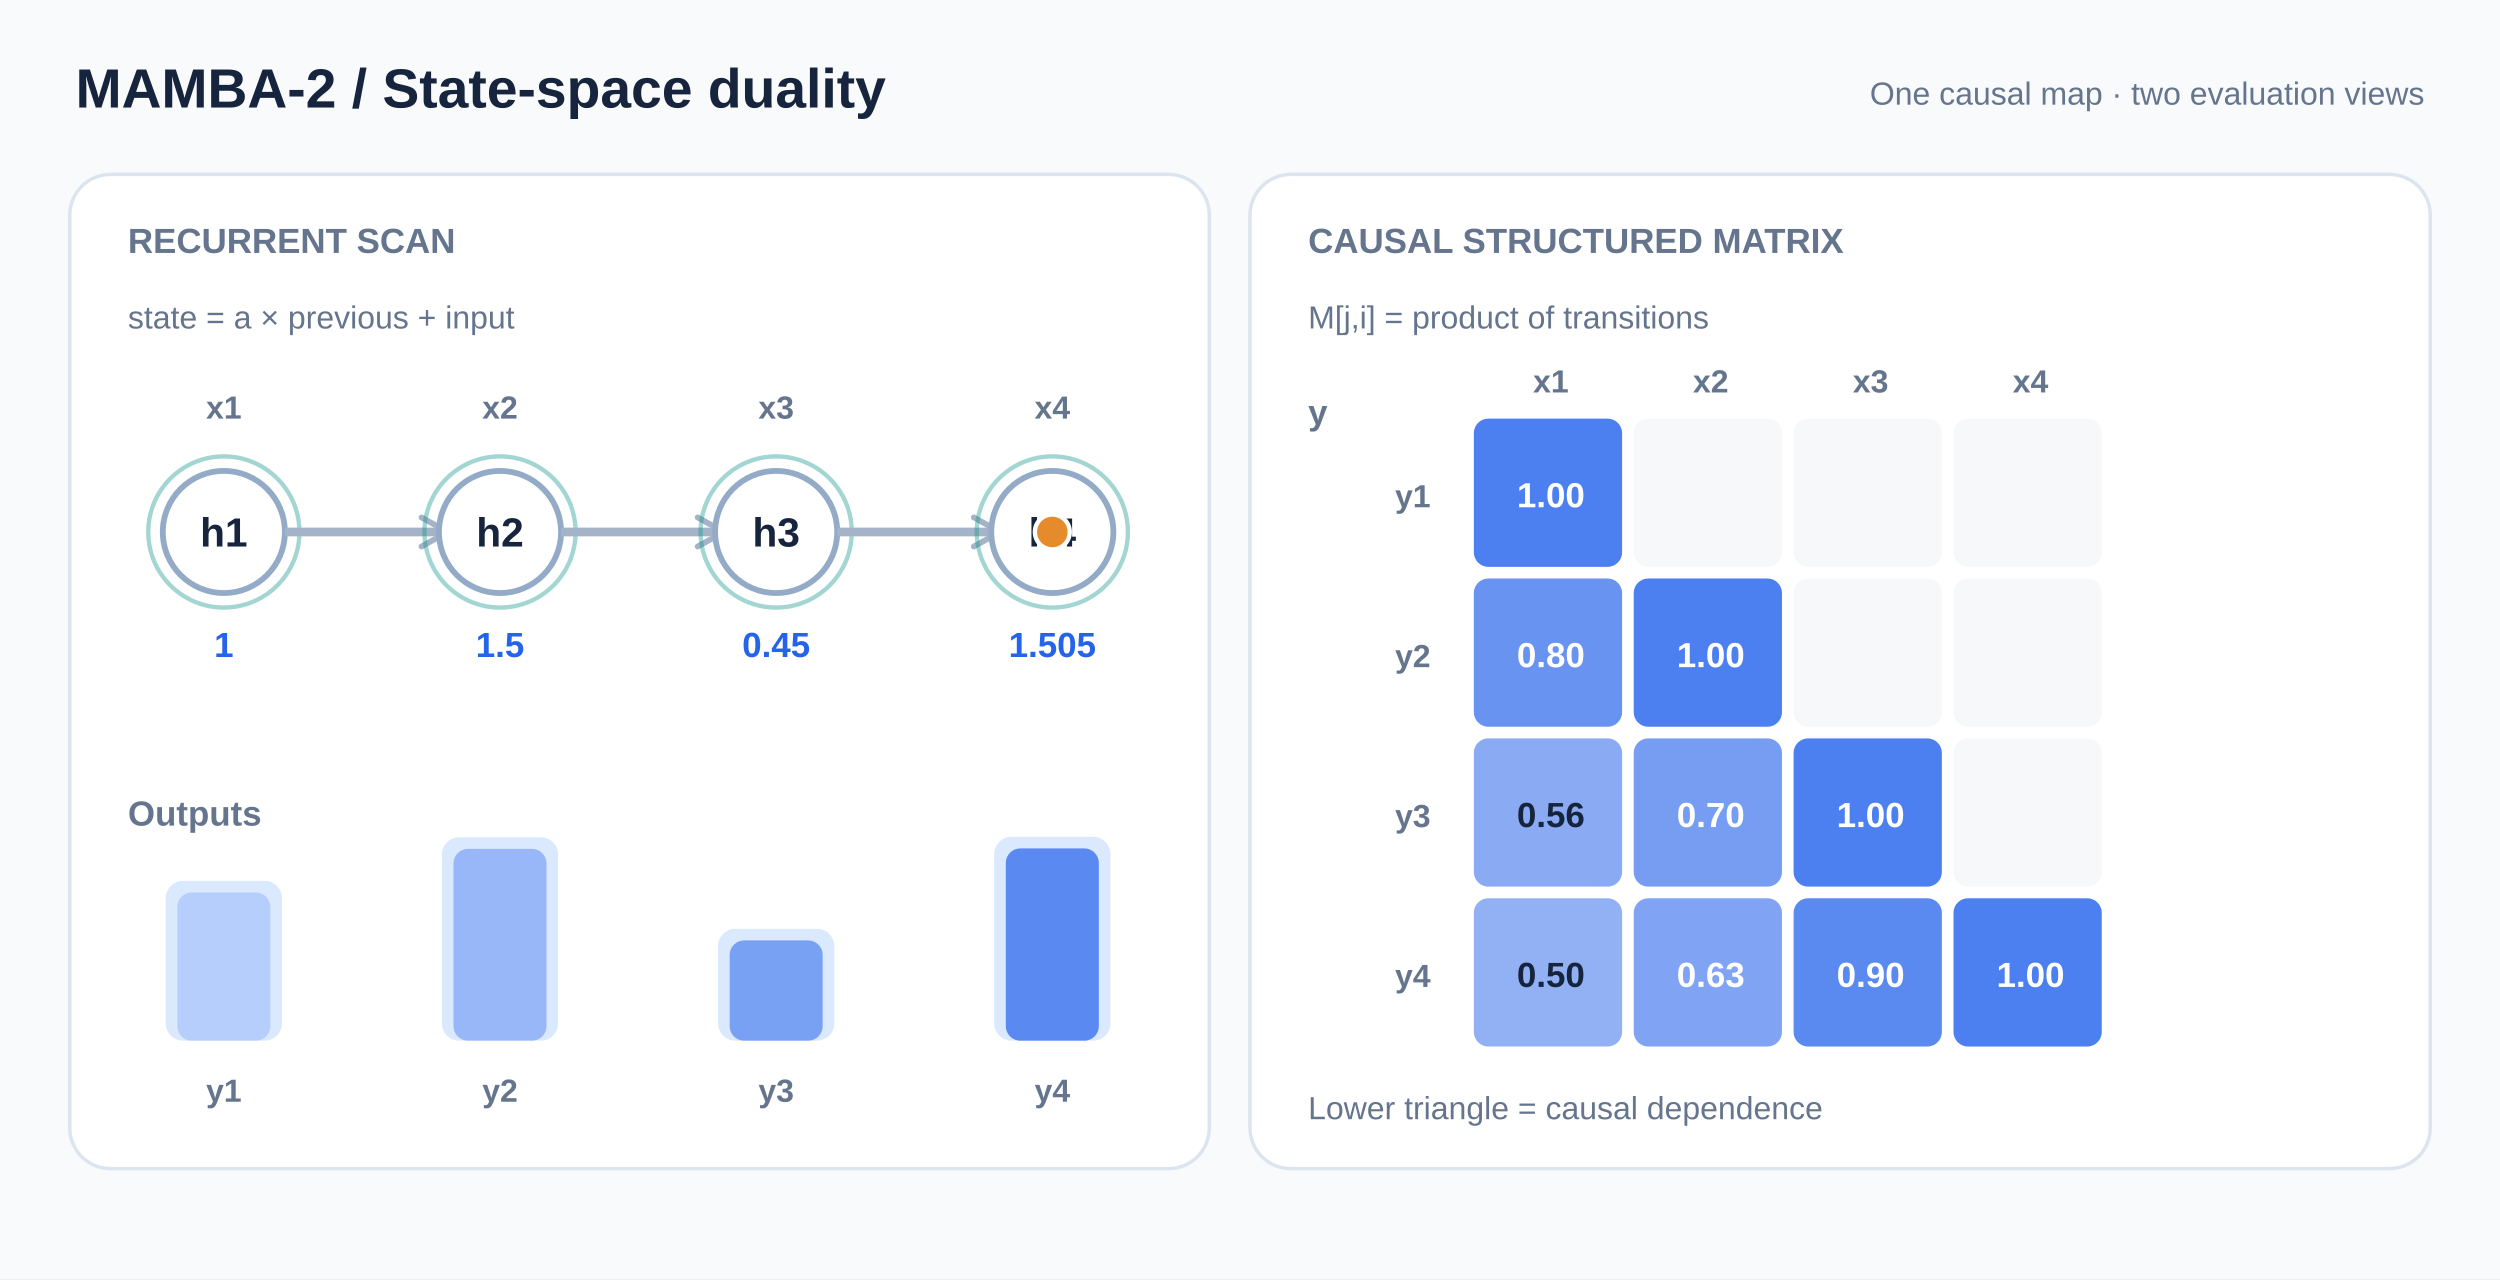
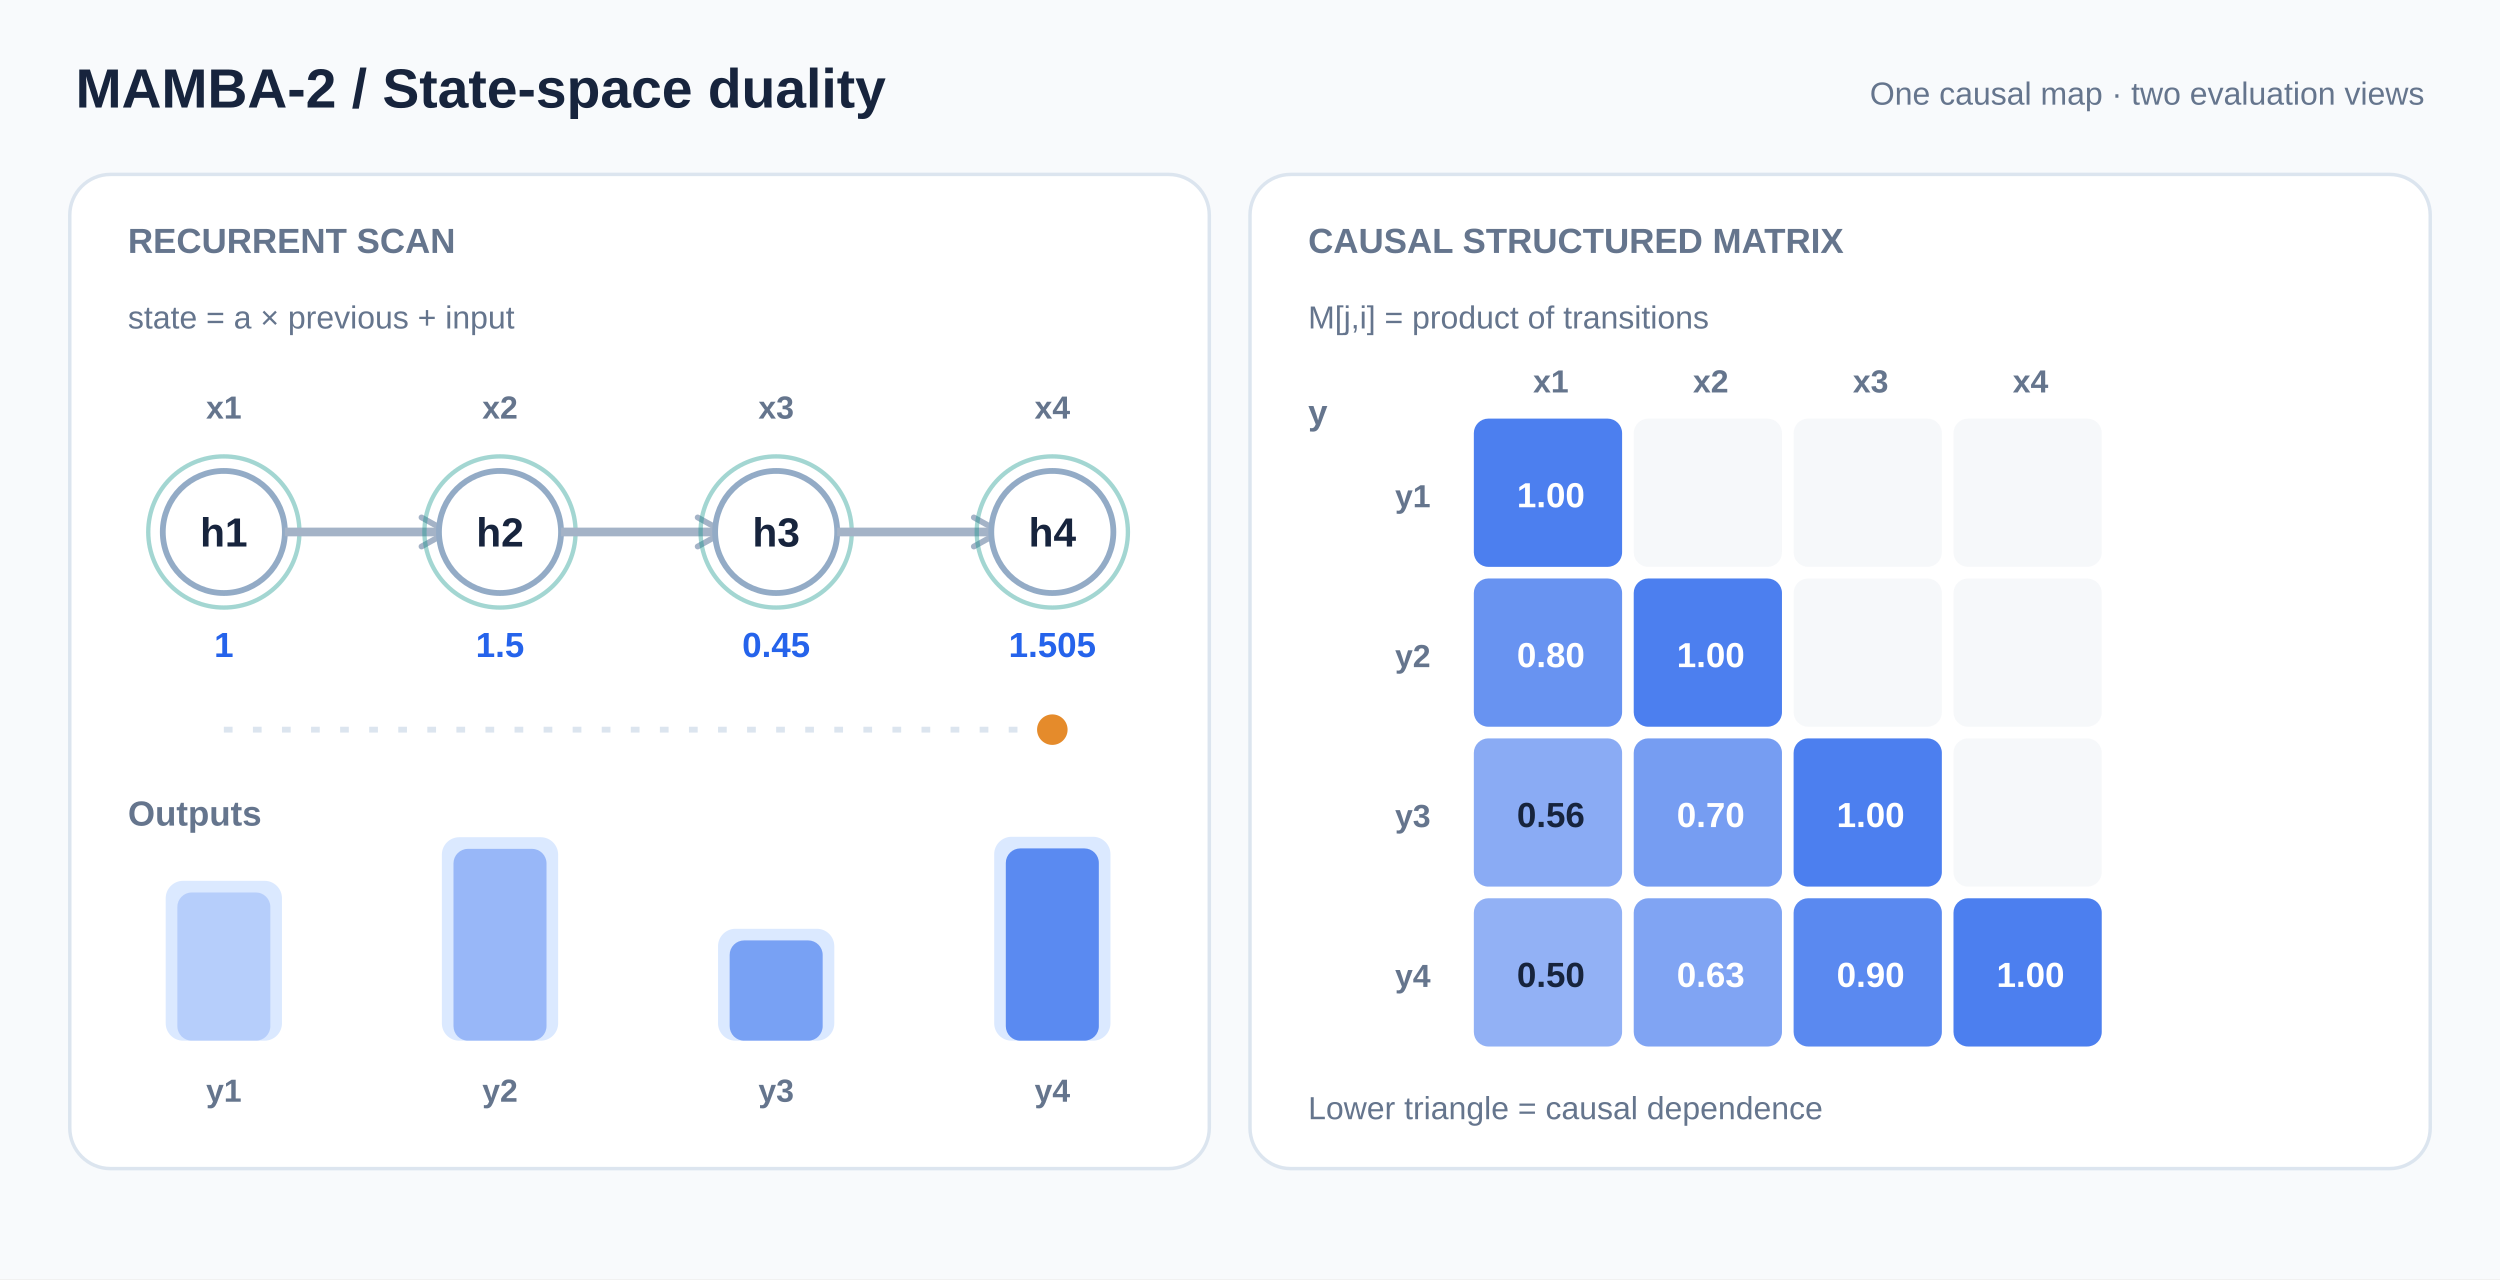
<svg xmlns="http://www.w3.org/2000/svg" width="860" height="440" viewBox="0 0 860 440" role="img" aria-label="MAMBA-2  /  State-space duality">
  <rect x="0" y="0" width="860" height="440" rx="0" fill="#f8fafc" stroke="#f8fafc" stroke-width="0" />
  <text x="26" y="37" font-family="Arial, Helvetica, sans-serif" font-size="19" font-weight="700" fill="#17243d">MAMBA-2  /  State-space duality</text>
  <text x="834" y="36" font-family="Arial, Helvetica, sans-serif" font-size="11" font-weight="500" fill="#65758d" text-anchor="end">One causal map · two evaluation views</text>
  <rect x="24" y="60" width="392" height="342" rx="14" fill="#ffffff" stroke="#dce5ef" stroke-width="1.2" />
  <rect x="430" y="60" width="406" height="342" rx="14" fill="#ffffff" stroke="#dce5ef" stroke-width="1.2" />
  <text x="44" y="87" font-family="Arial, Helvetica, sans-serif" font-size="12" font-weight="700" fill="#65758d">RECURRENT SCAN</text>
  <text x="450" y="87" font-family="Arial, Helvetica, sans-serif" font-size="12" font-weight="700" fill="#65758d">CAUSAL STRUCTURED MATRIX</text>
  <text x="44" y="113" font-family="Arial, Helvetica, sans-serif" font-size="11" font-weight="500" fill="#65758d">state = a × previous + input</text>
  <text x="450" y="113" font-family="Arial, Helvetica, sans-serif" font-size="11" font-weight="500" fill="#65758d">M[j,i] = product of transitions</text>
  <text x="77" y="144" font-family="Arial, Helvetica, sans-serif" font-size="11" font-weight="700" fill="#65758d" text-anchor="middle">x1</text>
  <circle cx="77" cy="183" r="21" fill="#ffffff" stroke="#93abc6" stroke-width="2" />
  <text x="77" y="188" font-family="Arial, Helvetica, sans-serif" font-size="14" font-weight="700" fill="#17243d" text-anchor="middle">h1</text>
  <text x="77" y="226" font-family="Arial, Helvetica, sans-serif" font-size="12" font-weight="700" fill="#2563eb" text-anchor="middle">1</text>
  <circle cx="77" cy="183" r="26" fill="none" stroke="#0d9488" stroke-width="1.5" opacity=".38" />
  <line x1="98" y1="183" x2="151" y2="183" stroke="#a4b3c7" stroke-width="3" />
  <path d="M145 178 l9 5 -9 5" fill="none" stroke="#a4b3c7" stroke-width="2" stroke-linecap="round" />
  <text x="172" y="144" font-family="Arial, Helvetica, sans-serif" font-size="11" font-weight="700" fill="#65758d" text-anchor="middle">x2</text>
  <circle cx="172" cy="183" r="21" fill="#ffffff" stroke="#93abc6" stroke-width="2" />
  <text x="172" y="188" font-family="Arial, Helvetica, sans-serif" font-size="14" font-weight="700" fill="#17243d" text-anchor="middle">h2</text>
  <text x="172" y="226" font-family="Arial, Helvetica, sans-serif" font-size="12" font-weight="700" fill="#2563eb" text-anchor="middle">1.5</text>
  <circle cx="172" cy="183" r="26" fill="none" stroke="#0d9488" stroke-width="1.5" opacity=".38" />
  <line x1="193" y1="183" x2="246" y2="183" stroke="#a4b3c7" stroke-width="3" />
  <path d="M240 178 l9 5 -9 5" fill="none" stroke="#a4b3c7" stroke-width="2" stroke-linecap="round" />
  <text x="267" y="144" font-family="Arial, Helvetica, sans-serif" font-size="11" font-weight="700" fill="#65758d" text-anchor="middle">x3</text>
  <circle cx="267" cy="183" r="21" fill="#ffffff" stroke="#93abc6" stroke-width="2" />
  <text x="267" y="188" font-family="Arial, Helvetica, sans-serif" font-size="14" font-weight="700" fill="#17243d" text-anchor="middle">h3</text>
  <text x="267" y="226" font-family="Arial, Helvetica, sans-serif" font-size="12" font-weight="700" fill="#2563eb" text-anchor="middle">0.45</text>
  <circle cx="267" cy="183" r="26" fill="none" stroke="#0d9488" stroke-width="1.5" opacity=".38" />
  <line x1="288" y1="183" x2="341" y2="183" stroke="#a4b3c7" stroke-width="3" />
  <path d="M335 178 l9 5 -9 5" fill="none" stroke="#a4b3c7" stroke-width="2" stroke-linecap="round" />
  <text x="362" y="144" font-family="Arial, Helvetica, sans-serif" font-size="11" font-weight="700" fill="#65758d" text-anchor="middle">x4</text>
  <circle cx="362" cy="183" r="21" fill="#ffffff" stroke="#93abc6" stroke-width="2" />
  <text x="362" y="188" font-family="Arial, Helvetica, sans-serif" font-size="14" font-weight="700" fill="#17243d" text-anchor="middle">h4</text>
  <text x="362" y="226" font-family="Arial, Helvetica, sans-serif" font-size="12" font-weight="700" fill="#2563eb" text-anchor="middle">1.505</text>
  <circle cx="362" cy="183" r="26" fill="none" stroke="#0d9488" stroke-width="1.5" opacity=".38" />
  <text x="44" y="284" font-family="Arial, Helvetica, sans-serif" font-size="12" font-weight="700" fill="#65758d">Outputs</text>
  <rect x="57" y="303" width="40" height="55" rx="6" fill="#dbe9ff" stroke="none" stroke-width="0" />
  <rect x="61" y="307" width="32" height="51" rx="5" fill="#2563eb" stroke="none" stroke-width="0" opacity="0.20" />
  <text x="77" y="379" font-family="Arial, Helvetica, sans-serif" font-size="11" font-weight="600" fill="#65758d" text-anchor="middle">y1</text>
  <rect x="152" y="288.0" width="40" height="70.0" rx="6" fill="#dbe9ff" stroke="none" stroke-width="0" />
  <rect x="156" y="292.0" width="32" height="66.0" rx="5" fill="#2563eb" stroke="none" stroke-width="0" opacity="0.37" />
  <text x="172" y="379" font-family="Arial, Helvetica, sans-serif" font-size="11" font-weight="600" fill="#65758d" text-anchor="middle">y2</text>
  <rect x="247" y="319.5" width="40" height="38.5" rx="6" fill="#dbe9ff" stroke="none" stroke-width="0" />
  <rect x="251" y="323.5" width="32" height="34.5" rx="5" fill="#2563eb" stroke="none" stroke-width="0" opacity="0.54" />
  <text x="267" y="379" font-family="Arial, Helvetica, sans-serif" font-size="11" font-weight="600" fill="#65758d" text-anchor="middle">y3</text>
  <rect x="342" y="287.85" width="40" height="70.15" rx="6" fill="#dbe9ff" stroke="none" stroke-width="0" />
  <rect x="346" y="291.85" width="32" height="66.15" rx="5" fill="#2563eb" stroke="none" stroke-width="0" opacity="0.71" />
  <text x="362" y="379" font-family="Arial, Helvetica, sans-serif" font-size="11" font-weight="600" fill="#65758d" text-anchor="middle">y4</text>
  <text x="450" y="146" font-family="Arial, Helvetica, sans-serif" font-size="12" font-weight="700" fill="#65758d">y</text>
  <text x="533.5" y="135" font-family="Arial, Helvetica, sans-serif" font-size="11" font-weight="600" fill="#65758d" text-anchor="middle">x1</text>
  <text x="486" y="174.5" font-family="Arial, Helvetica, sans-serif" font-size="11" font-weight="600" fill="#65758d" text-anchor="middle">y1</text>
  <text x="588.5" y="135" font-family="Arial, Helvetica, sans-serif" font-size="11" font-weight="600" fill="#65758d" text-anchor="middle">x2</text>
  <text x="486" y="229.5" font-family="Arial, Helvetica, sans-serif" font-size="11" font-weight="600" fill="#65758d" text-anchor="middle">y2</text>
  <text x="643.5" y="135" font-family="Arial, Helvetica, sans-serif" font-size="11" font-weight="600" fill="#65758d" text-anchor="middle">x3</text>
  <text x="486" y="284.5" font-family="Arial, Helvetica, sans-serif" font-size="11" font-weight="600" fill="#65758d" text-anchor="middle">y3</text>
  <text x="698.5" y="135" font-family="Arial, Helvetica, sans-serif" font-size="11" font-weight="600" fill="#65758d" text-anchor="middle">x4</text>
  <text x="486" y="339.5" font-family="Arial, Helvetica, sans-serif" font-size="11" font-weight="600" fill="#65758d" text-anchor="middle">y4</text>
  <rect x="507" y="144" width="51" height="51" rx="5" fill="#2563eb" stroke="none" stroke-width="0" opacity="0.820" />
  <text x="533.5" y="174.5" font-family="Arial, Helvetica, sans-serif" font-size="12" font-weight="700" fill="#ffffff" text-anchor="middle">1.00</text>
  <rect x="562" y="144" width="51" height="51" rx="5" fill="#e9edf2" stroke="none" stroke-width="0" opacity=".4" />
  <rect x="617" y="144" width="51" height="51" rx="5" fill="#e9edf2" stroke="none" stroke-width="0" opacity=".4" />
  <rect x="672" y="144" width="51" height="51" rx="5" fill="#e9edf2" stroke="none" stroke-width="0" opacity=".4" />
  <rect x="507" y="199" width="51" height="51" rx="5" fill="#2563eb" stroke="none" stroke-width="0" opacity="0.692" />
  <text x="533.5" y="229.5" font-family="Arial, Helvetica, sans-serif" font-size="12" font-weight="700" fill="#ffffff" text-anchor="middle">0.80</text>
  <rect x="562" y="199" width="51" height="51" rx="5" fill="#2563eb" stroke="none" stroke-width="0" opacity="0.820" />
  <text x="588.5" y="229.5" font-family="Arial, Helvetica, sans-serif" font-size="12" font-weight="700" fill="#ffffff" text-anchor="middle">1.00</text>
  <rect x="617" y="199" width="51" height="51" rx="5" fill="#e9edf2" stroke="none" stroke-width="0" opacity=".4" />
  <rect x="672" y="199" width="51" height="51" rx="5" fill="#e9edf2" stroke="none" stroke-width="0" opacity=".4" />
  <rect x="507" y="254" width="51" height="51" rx="5" fill="#2563eb" stroke="none" stroke-width="0" opacity="0.538" />
  <text x="533.5" y="284.5" font-family="Arial, Helvetica, sans-serif" font-size="12" font-weight="700" fill="#17243d" text-anchor="middle">0.56</text>
  <rect x="562" y="254" width="51" height="51" rx="5" fill="#2563eb" stroke="none" stroke-width="0" opacity="0.628" />
  <text x="588.5" y="284.5" font-family="Arial, Helvetica, sans-serif" font-size="12" font-weight="700" fill="#ffffff" text-anchor="middle">0.70</text>
  <rect x="617" y="254" width="51" height="51" rx="5" fill="#2563eb" stroke="none" stroke-width="0" opacity="0.820" />
  <text x="643.5" y="284.5" font-family="Arial, Helvetica, sans-serif" font-size="12" font-weight="700" fill="#ffffff" text-anchor="middle">1.00</text>
  <rect x="672" y="254" width="51" height="51" rx="5" fill="#e9edf2" stroke="none" stroke-width="0" opacity=".4" />
  <rect x="507" y="309" width="51" height="51" rx="5" fill="#2563eb" stroke="none" stroke-width="0" opacity="0.503" />
  <text x="533.5" y="339.5" font-family="Arial, Helvetica, sans-serif" font-size="12" font-weight="700" fill="#17243d" text-anchor="middle">0.50</text>
  <rect x="562" y="309" width="51" height="51" rx="5" fill="#2563eb" stroke="none" stroke-width="0" opacity="0.583" />
  <text x="588.5" y="339.5" font-family="Arial, Helvetica, sans-serif" font-size="12" font-weight="700" fill="#ffffff" text-anchor="middle">0.63</text>
  <rect x="617" y="309" width="51" height="51" rx="5" fill="#2563eb" stroke="none" stroke-width="0" opacity="0.756" />
  <text x="643.5" y="339.5" font-family="Arial, Helvetica, sans-serif" font-size="12" font-weight="700" fill="#ffffff" text-anchor="middle">0.90</text>
  <rect x="672" y="309" width="51" height="51" rx="5" fill="#2563eb" stroke="none" stroke-width="0" opacity="0.820" />
  <text x="698.5" y="339.5" font-family="Arial, Helvetica, sans-serif" font-size="12" font-weight="700" fill="#ffffff" text-anchor="middle">1.00</text>
  <text x="450" y="385" font-family="Arial, Helvetica, sans-serif" font-size="11" font-weight="500" fill="#65758d">Lower triangle = causal dependence</text>
-   <circle cx="362" cy="183" r="6" fill="#e58b2b" stroke="#ffffff" stroke-width="1.5" />
+   <line x1="77" y1="251" x2="362" y2="251" stroke="#dce5ef" stroke-width="2" stroke-dasharray="3 7" />
+   <circle cx="362" cy="251" r="6" fill="#e58b2b" stroke="#ffffff" stroke-width="1.5" />
</svg>
